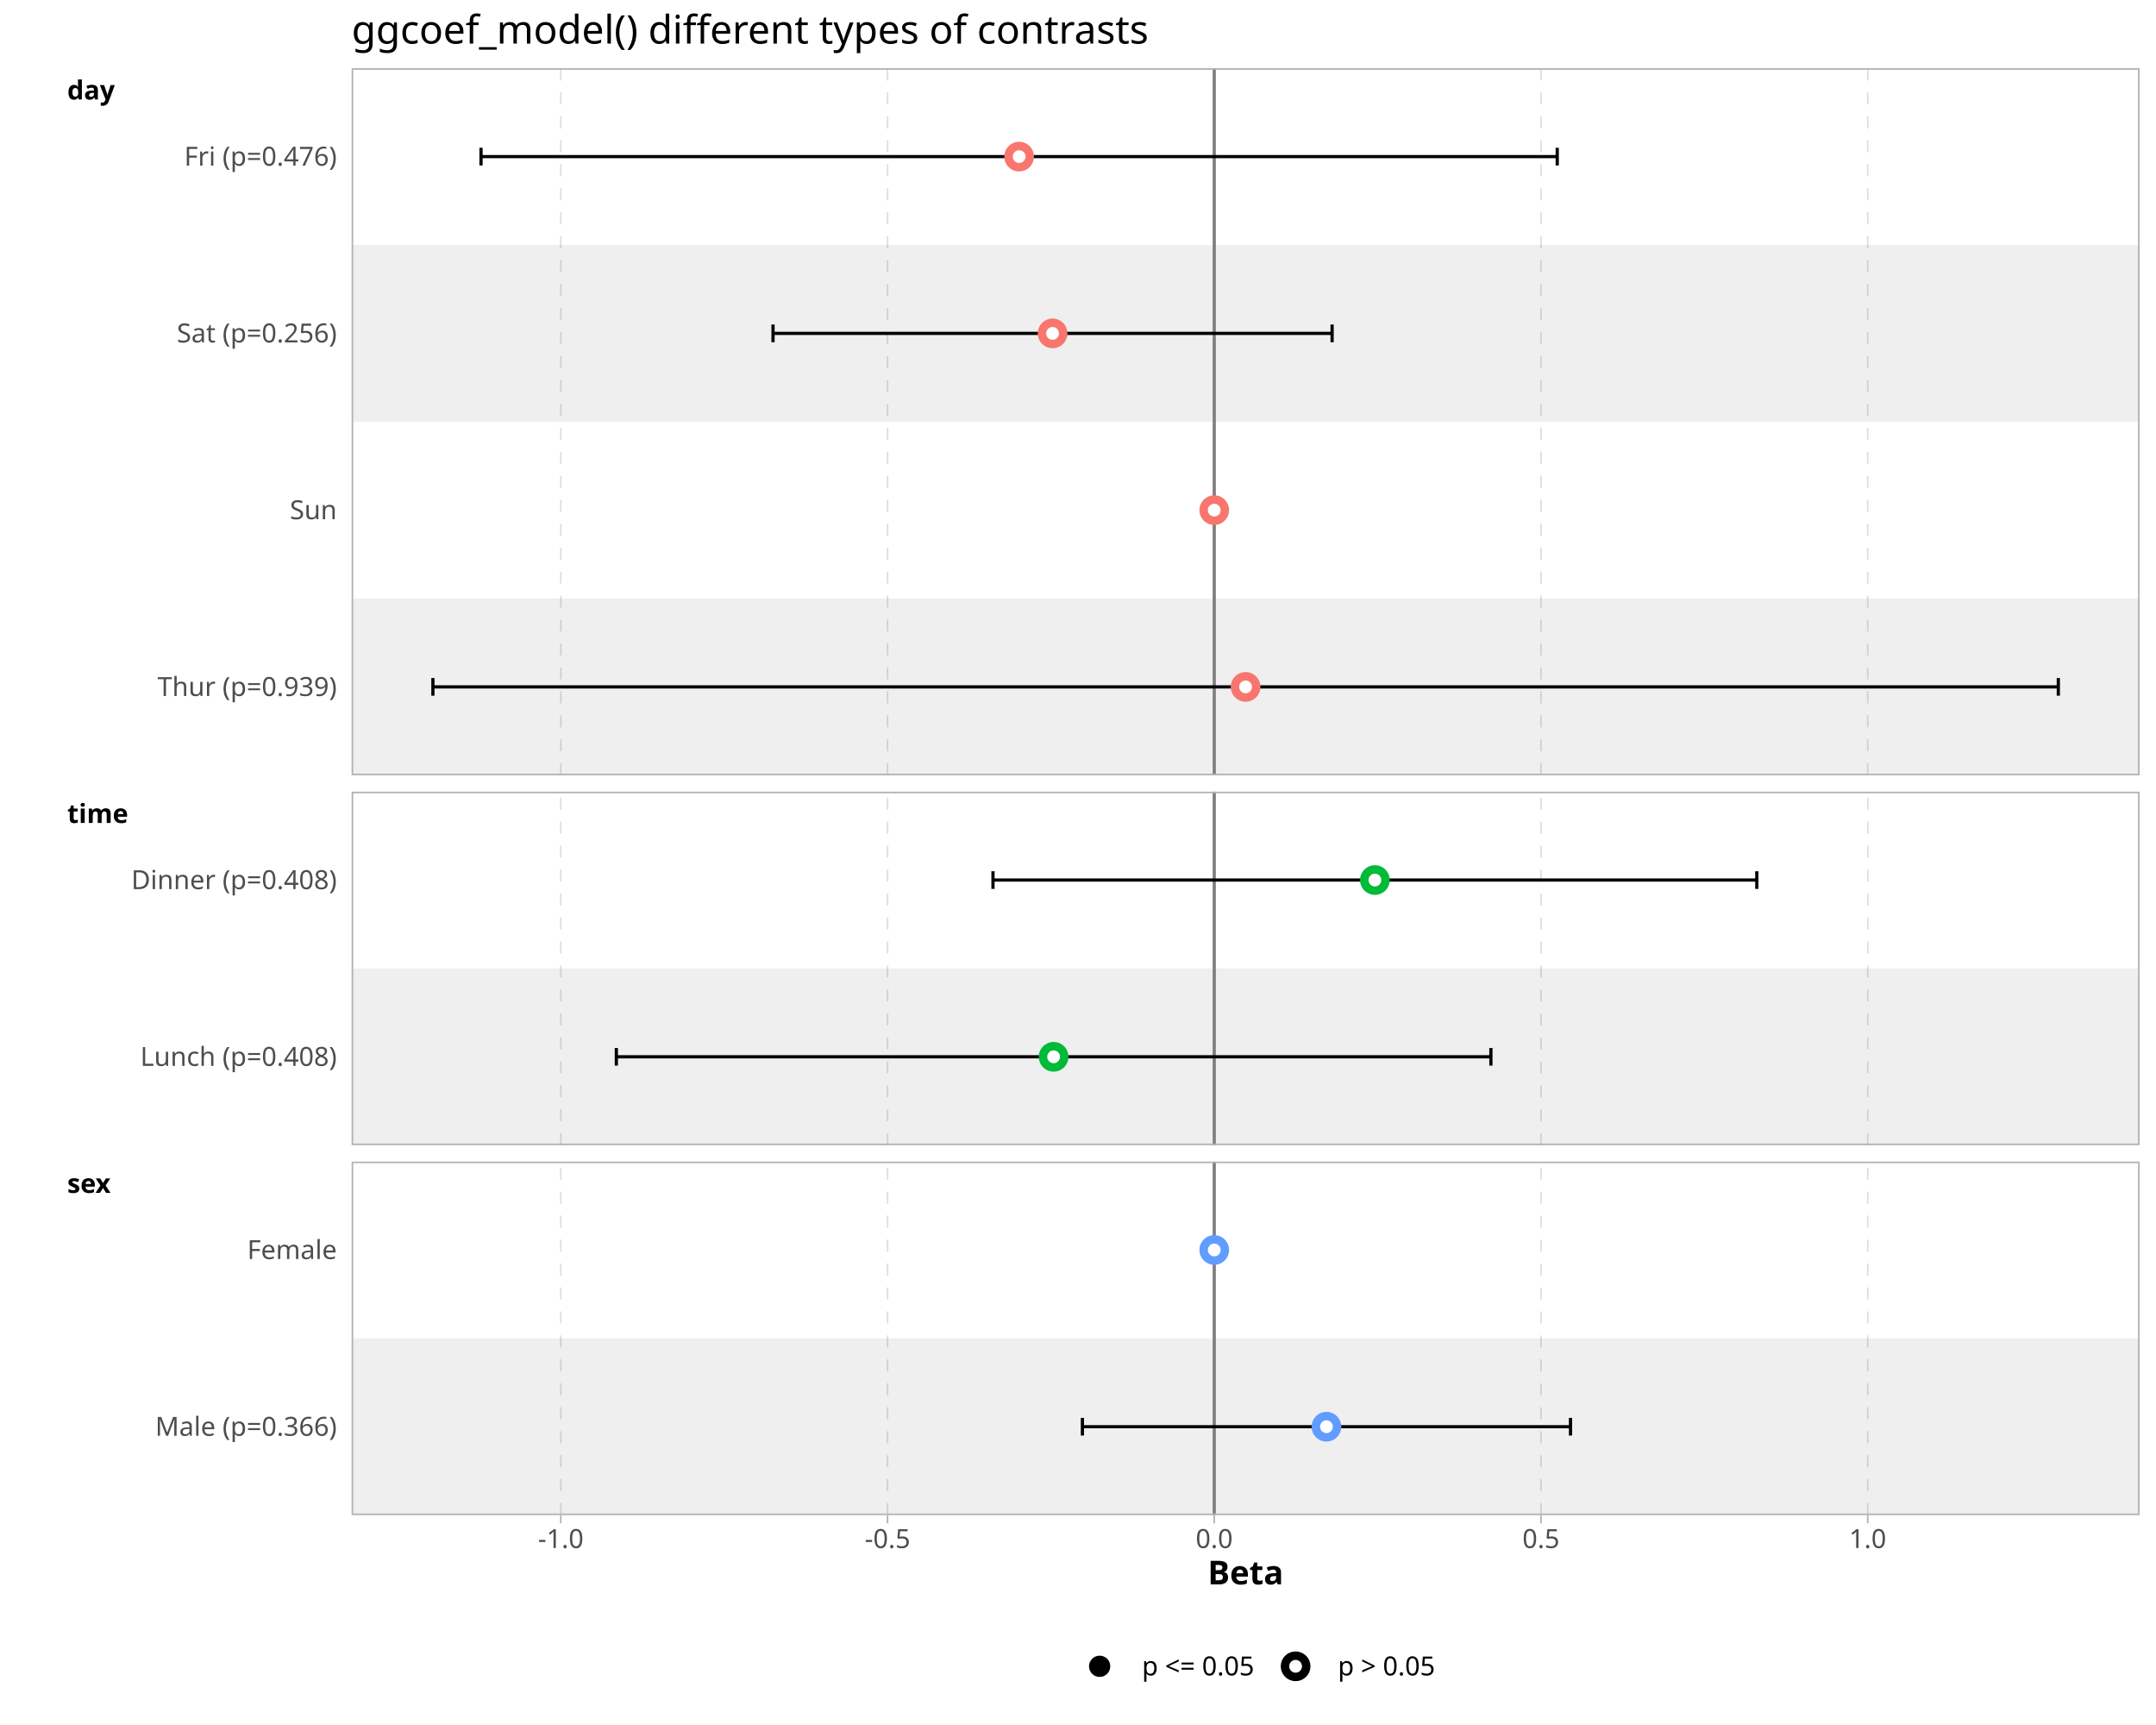
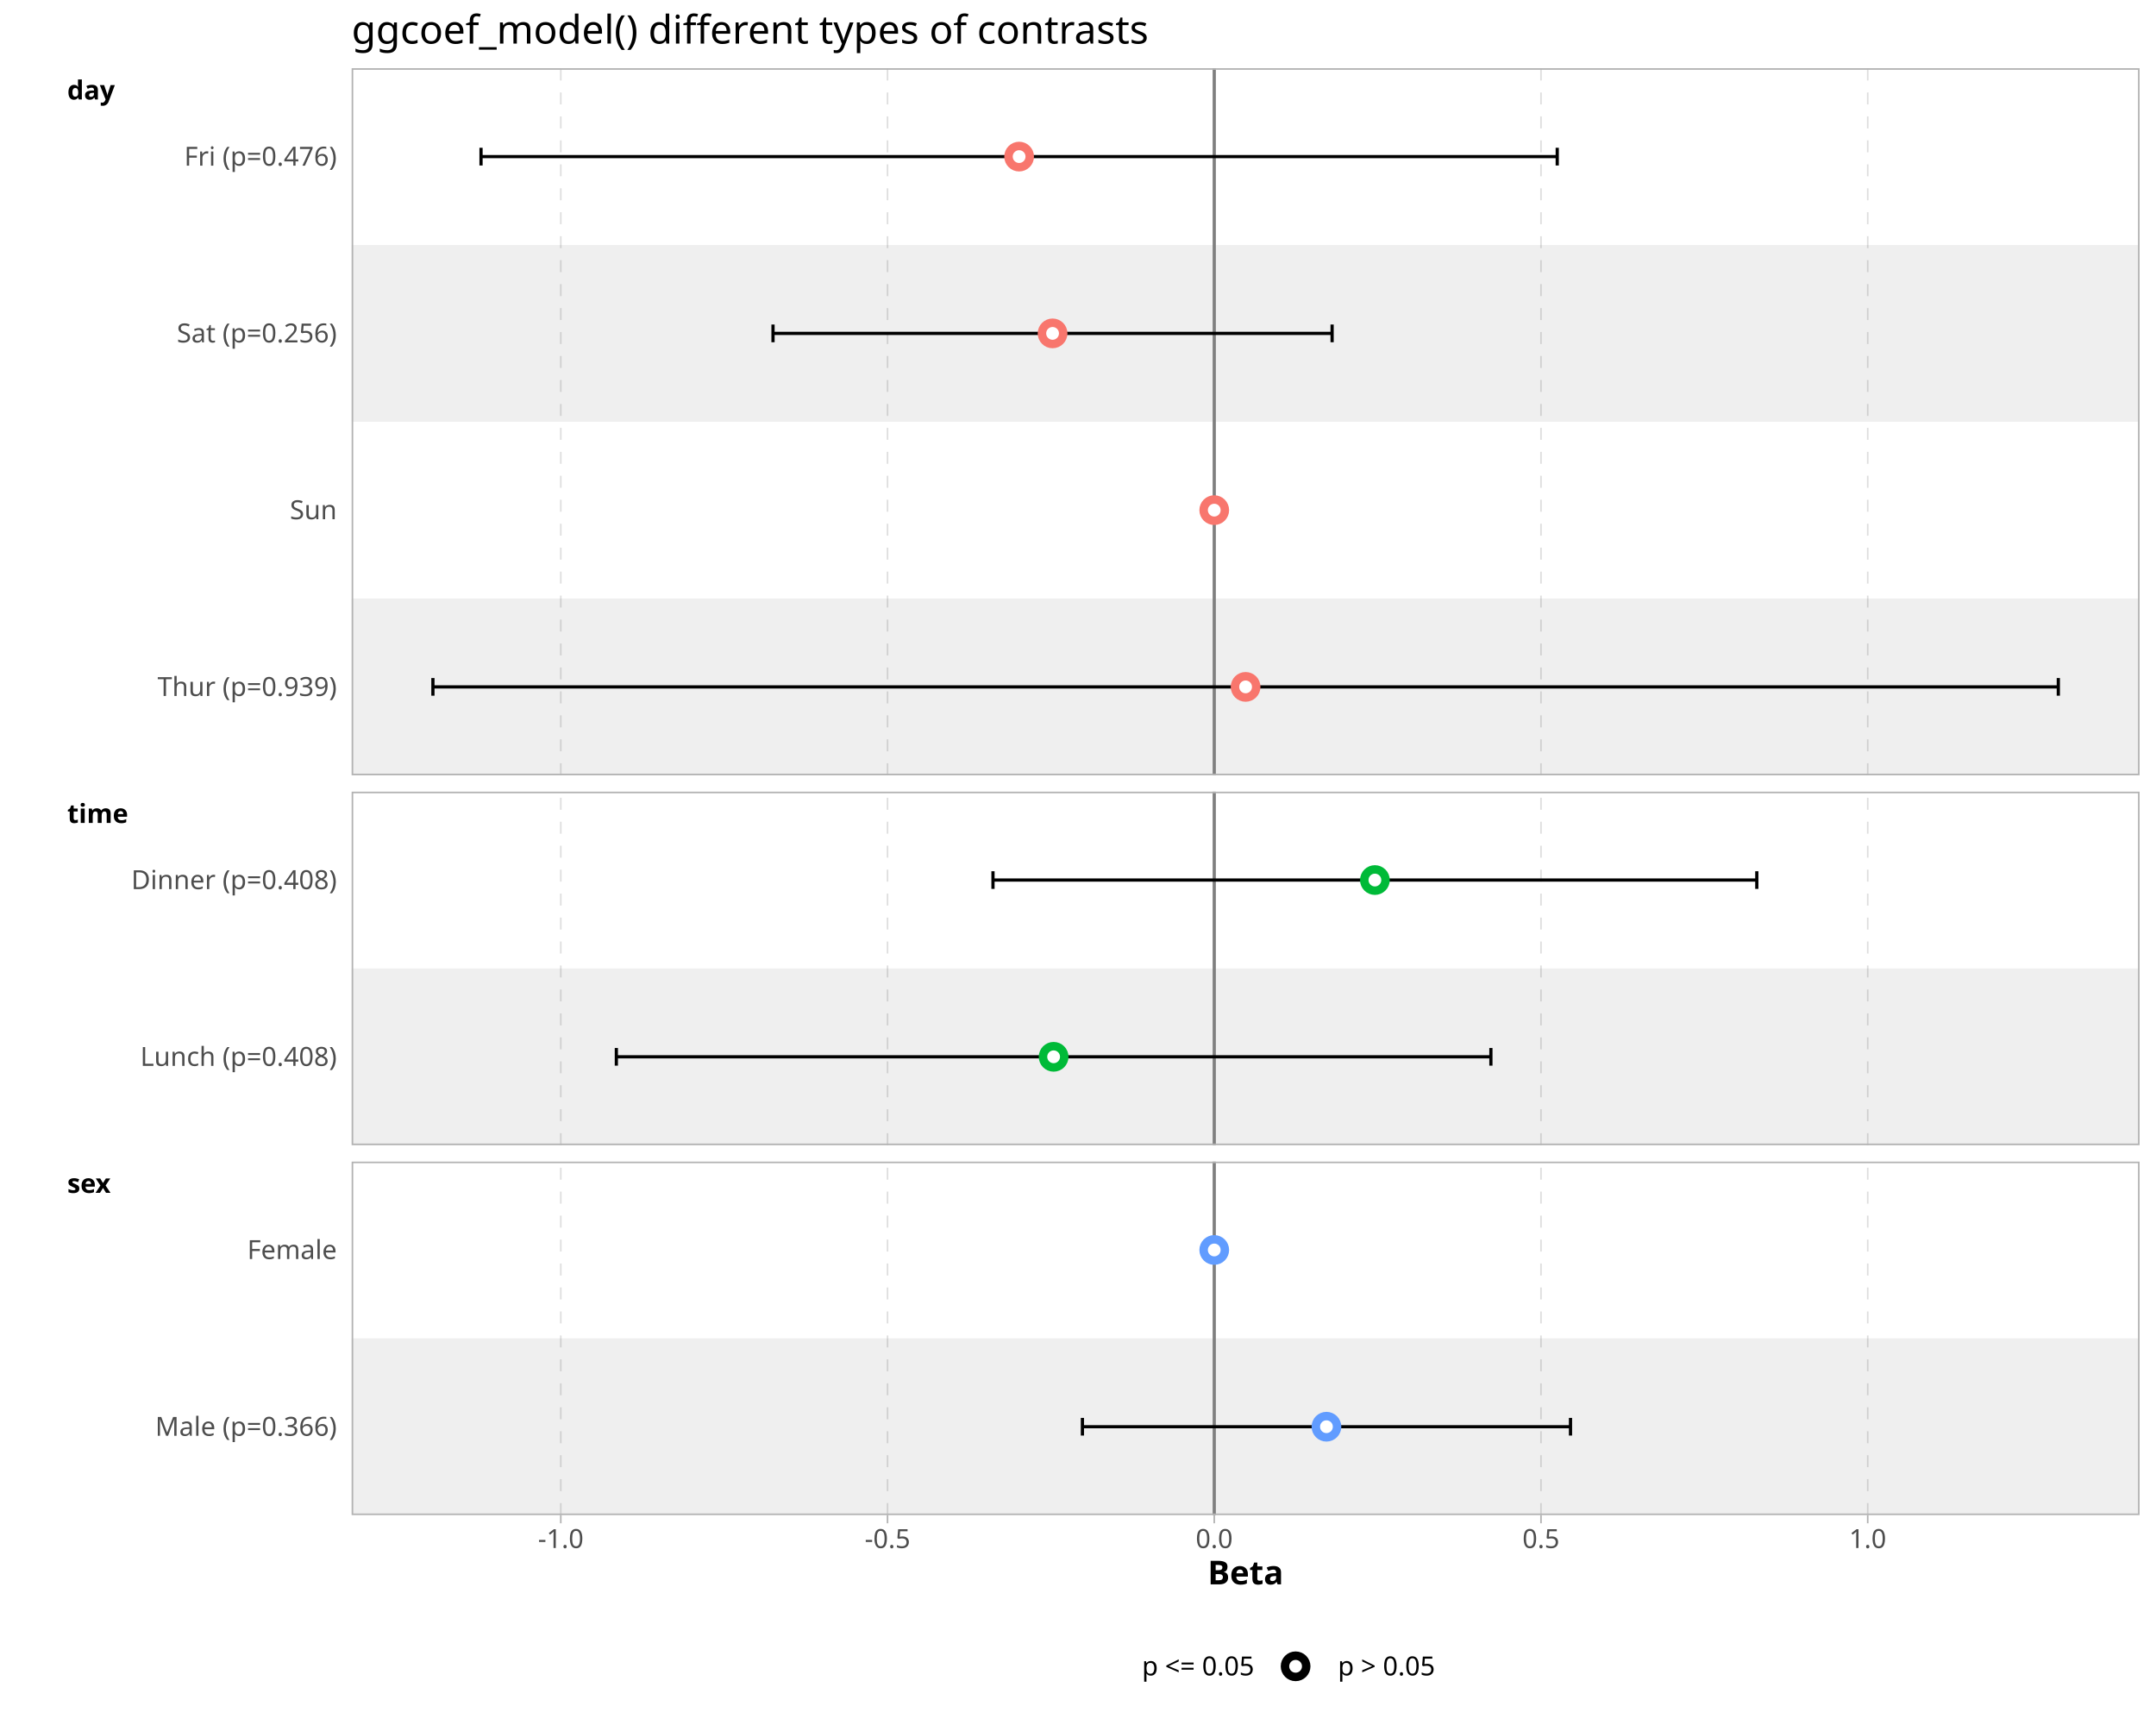
<svg xmlns="http://www.w3.org/2000/svg" class="svglite" data-engine-version="2.0" width="720.00pt" height="576.00pt" viewBox="0 0 720.00 576.00">
  <defs>
    <style type="text/css">
    .svglite line, .svglite polyline, .svglite polygon, .svglite path, .svglite rect, .svglite circle {
      fill: none;
      stroke: #000000;
      stroke-linecap: round;
      stroke-linejoin: round;
      stroke-miterlimit: 10.00;
    }
  </style>
  </defs>
  <rect width="100%" height="100%" style="stroke: none; fill: #FFFFFF;" />
  <defs>
    <clipPath id="cpMC4wMHw3MjAuMDB8MC4wMHw1NzYuMDA=">
      <rect x="0.00" y="0.00" width="720.00" height="576.00" />
    </clipPath>
  </defs>
  <g clip-path="url(#cpMC4wMHw3MjAuMDB8MC4wMHw1NzYuMDA=)">
    <rect x="0.00" y="0.00" width="720.00" height="576.00" style="stroke-width: 1.07; stroke: #FFFFFF; fill: #FFFFFF;" />
  </g>
  <defs>
    <clipPath id="cpMTE3LjQzfDcxNC41MnwyMi43OHwyNTguODc=">
      <rect x="117.43" y="22.78" width="597.09" height="236.09" />
    </clipPath>
  </defs>
  <g clip-path="url(#cpMTE3LjQzfDcxNC41MnwyMi43OHwyNTguODc=)">
    <rect x="117.43" y="22.78" width="597.09" height="236.09" style="stroke-width: 1.07; stroke: none; fill: #FFFFFF;" />
    <polyline points="187.28,258.87 187.28,22.78 " style="stroke-width: 0.53; stroke: #DEDEDE; stroke-dasharray: 4.00,4.00; stroke-linecap: butt;" />
    <polyline points="296.39,258.87 296.39,22.78 " style="stroke-width: 0.53; stroke: #DEDEDE; stroke-dasharray: 4.00,4.00; stroke-linecap: butt;" />
    <polyline points="405.50,258.87 405.50,22.78 " style="stroke-width: 0.53; stroke: #DEDEDE; stroke-dasharray: 4.00,4.00; stroke-linecap: butt;" />
    <polyline points="514.62,258.87 514.62,22.78 " style="stroke-width: 0.53; stroke: #DEDEDE; stroke-dasharray: 4.00,4.00; stroke-linecap: butt;" />
    <polyline points="623.73,258.87 623.73,22.78 " style="stroke-width: 0.53; stroke: #DEDEDE; stroke-dasharray: 4.00,4.00; stroke-linecap: butt;" />
    <rect x="117.43" y="199.85" width="597.09" height="59.02" style="stroke-width: 1.07; stroke: none; stroke-linecap: butt; stroke-linejoin: miter; fill: #111111; fill-opacity: 0.067;" />
    <rect x="117.43" y="140.83" width="597.09" height="59.02" style="stroke-width: 1.07; stroke: none; stroke-linecap: butt; stroke-linejoin: miter;" />
    <rect x="117.43" y="81.81" width="597.09" height="59.02" style="stroke-width: 1.07; stroke: none; stroke-linecap: butt; stroke-linejoin: miter; fill: #111111; fill-opacity: 0.067;" />
    <rect x="117.43" y="22.78" width="597.09" height="59.02" style="stroke-width: 1.07; stroke: none; stroke-linecap: butt; stroke-linejoin: miter;" />
    <line x1="405.50" y1="258.87" x2="405.50" y2="22.78" style="stroke-width: 1.07; stroke: #7F7F7F; stroke-linecap: butt;" />
    <polyline points="520.04,55.25 520.04,49.34 " style="stroke-width: 1.07; stroke-linecap: butt;" />
    <polyline points="520.04,52.29 160.64,52.29 " style="stroke-width: 1.07; stroke-linecap: butt;" />
    <polyline points="160.64,55.25 160.64,49.34 " style="stroke-width: 1.07; stroke-linecap: butt;" />
    <polyline points="444.86,114.27 444.86,108.36 " style="stroke-width: 1.07; stroke-linecap: butt;" />
    <polyline points="444.86,111.32 258.15,111.32 " style="stroke-width: 1.07; stroke-linecap: butt;" />
    <polyline points="258.15,114.27 258.15,108.36 " style="stroke-width: 1.07; stroke-linecap: butt;" />
    <polyline points="687.38,232.31 687.38,226.41 " style="stroke-width: 1.07; stroke-linecap: butt;" />
    <polyline points="687.38,229.36 144.57,229.36 " style="stroke-width: 1.07; stroke-linecap: butt;" />
    <polyline points="144.57,232.31 144.57,226.41 " style="stroke-width: 1.07; stroke-linecap: butt;" />
    <circle cx="340.34" cy="52.29" r="3.55" style="stroke-width: 2.83; stroke: #F8766D; fill: #FFFFFF;" />
    <circle cx="351.51" cy="111.32" r="3.55" style="stroke-width: 2.83; stroke: #F8766D; fill: #FFFFFF;" />
    <circle cx="405.50" cy="170.34" r="3.55" style="stroke-width: 2.83; stroke: #F8766D; fill: #FFFFFF;" />
    <circle cx="415.97" cy="229.36" r="3.55" style="stroke-width: 2.83; stroke: #F8766D; fill: #FFFFFF;" />
    <rect x="117.43" y="22.78" width="597.09" height="236.09" style="stroke-width: 1.07; stroke: #B3B3B3;" />
  </g>
  <g clip-path="url(#cpMC4wMHw3MjAuMDB8MC4wMHw1NzYuMDA=)">
</g>
  <defs>
    <clipPath id="cpMTE3LjQzfDcxNC41MnwyNjQuMzV8MzgyLjM5">
      <rect x="117.43" y="264.35" width="597.09" height="118.04" />
    </clipPath>
  </defs>
  <g clip-path="url(#cpMTE3LjQzfDcxNC41MnwyNjQuMzV8MzgyLjM5)">
    <rect x="117.43" y="264.35" width="597.09" height="118.04" style="stroke-width: 1.07; stroke: none; fill: #FFFFFF;" />
    <polyline points="187.28,382.39 187.28,264.35 " style="stroke-width: 0.53; stroke: #DEDEDE; stroke-dasharray: 4.00,4.00; stroke-linecap: butt;" />
    <polyline points="296.39,382.39 296.39,264.35 " style="stroke-width: 0.53; stroke: #DEDEDE; stroke-dasharray: 4.00,4.00; stroke-linecap: butt;" />
    <polyline points="405.50,382.39 405.50,264.35 " style="stroke-width: 0.53; stroke: #DEDEDE; stroke-dasharray: 4.00,4.00; stroke-linecap: butt;" />
    <polyline points="514.62,382.39 514.62,264.35 " style="stroke-width: 0.53; stroke: #DEDEDE; stroke-dasharray: 4.00,4.00; stroke-linecap: butt;" />
    <polyline points="623.73,382.39 623.73,264.35 " style="stroke-width: 0.53; stroke: #DEDEDE; stroke-dasharray: 4.00,4.00; stroke-linecap: butt;" />
    <rect x="117.43" y="323.37" width="597.09" height="59.02" style="stroke-width: 1.07; stroke: none; stroke-linecap: butt; stroke-linejoin: miter; fill: #111111; fill-opacity: 0.067;" />
    <rect x="117.43" y="264.35" width="597.09" height="59.02" style="stroke-width: 1.07; stroke: none; stroke-linecap: butt; stroke-linejoin: miter;" />
    <line x1="405.50" y1="382.39" x2="405.50" y2="264.35" style="stroke-width: 1.07; stroke: #7F7F7F; stroke-linecap: butt;" />
    <polyline points="586.69,296.81 586.69,290.91 " style="stroke-width: 1.07; stroke-linecap: butt;" />
    <polyline points="586.69,293.86 331.61,293.86 " style="stroke-width: 1.07; stroke-linecap: butt;" />
    <polyline points="331.61,296.81 331.61,290.91 " style="stroke-width: 1.07; stroke-linecap: butt;" />
    <polyline points="497.89,355.83 497.89,349.93 " style="stroke-width: 1.07; stroke-linecap: butt;" />
    <polyline points="497.89,352.88 205.83,352.88 " style="stroke-width: 1.07; stroke-linecap: butt;" />
    <polyline points="205.83,355.83 205.83,349.93 " style="stroke-width: 1.07; stroke-linecap: butt;" />
    <circle cx="459.15" cy="293.86" r="3.55" style="stroke-width: 2.83; stroke: #00BA38; fill: #FFFFFF;" />
    <circle cx="351.86" cy="352.88" r="3.55" style="stroke-width: 2.83; stroke: #00BA38; fill: #FFFFFF;" />
    <rect x="117.43" y="264.35" width="597.09" height="118.04" style="stroke-width: 1.07; stroke: #B3B3B3;" />
  </g>
  <g clip-path="url(#cpMC4wMHw3MjAuMDB8MC4wMHw1NzYuMDA=)">
</g>
  <defs>
    <clipPath id="cpMTE3LjQzfDcxNC41MnwzODcuODd8NTA1Ljkx">
      <rect x="117.43" y="387.87" width="597.09" height="118.04" />
    </clipPath>
  </defs>
  <g clip-path="url(#cpMTE3LjQzfDcxNC41MnwzODcuODd8NTA1Ljkx)">
    <rect x="117.43" y="387.87" width="597.09" height="118.04" style="stroke-width: 1.07; stroke: none; fill: #FFFFFF;" />
    <polyline points="187.28,505.91 187.28,387.87 " style="stroke-width: 0.53; stroke: #DEDEDE; stroke-dasharray: 4.00,4.00; stroke-linecap: butt;" />
    <polyline points="296.39,505.91 296.39,387.87 " style="stroke-width: 0.53; stroke: #DEDEDE; stroke-dasharray: 4.00,4.00; stroke-linecap: butt;" />
    <polyline points="405.50,505.91 405.50,387.87 " style="stroke-width: 0.53; stroke: #DEDEDE; stroke-dasharray: 4.00,4.00; stroke-linecap: butt;" />
    <polyline points="514.62,505.91 514.62,387.87 " style="stroke-width: 0.53; stroke: #DEDEDE; stroke-dasharray: 4.00,4.00; stroke-linecap: butt;" />
    <polyline points="623.73,505.91 623.73,387.87 " style="stroke-width: 0.53; stroke: #DEDEDE; stroke-dasharray: 4.00,4.00; stroke-linecap: butt;" />
    <rect x="117.43" y="446.89" width="597.09" height="59.02" style="stroke-width: 1.07; stroke: none; stroke-linecap: butt; stroke-linejoin: miter; fill: #111111; fill-opacity: 0.067;" />
    <rect x="117.43" y="387.87" width="597.09" height="59.02" style="stroke-width: 1.07; stroke: none; stroke-linecap: butt; stroke-linejoin: miter;" />
    <line x1="405.50" y1="505.91" x2="405.50" y2="387.87" style="stroke-width: 1.07; stroke: #7F7F7F; stroke-linecap: butt;" />
    <polyline points="524.47,479.35 524.47,473.45 " style="stroke-width: 1.07; stroke-linecap: butt;" />
    <polyline points="524.47,476.40 361.47,476.40 " style="stroke-width: 1.07; stroke-linecap: butt;" />
    <polyline points="361.47,479.35 361.47,473.45 " style="stroke-width: 1.07; stroke-linecap: butt;" />
    <circle cx="405.50" cy="417.38" r="3.55" style="stroke-width: 2.83; stroke: #619CFF; fill: #FFFFFF;" />
    <circle cx="442.97" cy="476.40" r="3.55" style="stroke-width: 2.83; stroke: #619CFF; fill: #FFFFFF;" />
    <rect x="117.43" y="387.87" width="597.09" height="118.04" style="stroke-width: 1.07; stroke: #B3B3B3;" />
  </g>
  <g clip-path="url(#cpMC4wMHw3MjAuMDB8MC4wMHw1NzYuMDA=)">
</g>
  <defs>
    <clipPath id="cpMTguMDd8NDMuNDd8MjIuNzh8MjU4Ljg3">
      <rect x="18.07" y="22.78" width="25.39" height="236.09" />
    </clipPath>
  </defs>
  <g clip-path="url(#cpMTguMDd8NDMuNDd8MjIuNzh8MjU4Ljg3)">
    <text x="22.46" y="33.22" style="font-size: 8.80px; font-weight: bold; font-family: sans;" textLength="14.19px" lengthAdjust="spacingAndGlyphs">day</text>
  </g>
  <g clip-path="url(#cpMC4wMHw3MjAuMDB8MC4wMHw1NzYuMDA=)">
</g>
  <defs>
    <clipPath id="cpMTguMDd8NDMuNDd8MjY0LjM1fDM4Mi4zOQ==">
      <rect x="18.07" y="264.35" width="25.39" height="118.04" />
    </clipPath>
  </defs>
  <g clip-path="url(#cpMTguMDd8NDMuNDd8MjY0LjM1fDM4Mi4zOQ==)">
    <text x="22.46" y="274.79" style="font-size: 8.80px; font-weight: bold; font-family: sans;" textLength="16.63px" lengthAdjust="spacingAndGlyphs">time</text>
  </g>
  <g clip-path="url(#cpMC4wMHw3MjAuMDB8MC4wMHw1NzYuMDA=)">
</g>
  <defs>
    <clipPath id="cpMTguMDd8NDMuNDd8Mzg3Ljg3fDUwNS45MQ==">
      <rect x="18.07" y="387.87" width="25.39" height="118.04" />
    </clipPath>
  </defs>
  <g clip-path="url(#cpMTguMDd8NDMuNDd8Mzg3Ljg3fDUwNS45MQ==)">
    <text x="22.46" y="398.31" style="font-size: 8.80px; font-weight: bold; font-family: sans;" textLength="13.70px" lengthAdjust="spacingAndGlyphs">sex</text>
  </g>
  <g clip-path="url(#cpMC4wMHw3MjAuMDB8MC4wMHw1NzYuMDA=)">
    <polyline points="187.28,508.65 187.28,505.91 " style="stroke-width: 0.53; stroke: #B3B3B3; stroke-linecap: butt;" />
    <polyline points="296.39,508.65 296.39,505.91 " style="stroke-width: 0.53; stroke: #B3B3B3; stroke-linecap: butt;" />
    <polyline points="405.50,508.65 405.50,505.91 " style="stroke-width: 0.53; stroke: #B3B3B3; stroke-linecap: butt;" />
    <polyline points="514.62,508.65 514.62,505.91 " style="stroke-width: 0.53; stroke: #B3B3B3; stroke-linecap: butt;" />
    <polyline points="623.73,508.65 623.73,505.91 " style="stroke-width: 0.53; stroke: #B3B3B3; stroke-linecap: butt;" />
    <text x="187.28" y="516.90" text-anchor="middle" style="font-size: 8.80px; fill: #4D4D4D; font-family: sans;" textLength="15.16px" lengthAdjust="spacingAndGlyphs">-1.0</text>
    <text x="296.39" y="516.90" text-anchor="middle" style="font-size: 8.80px; fill: #4D4D4D; font-family: sans;" textLength="15.16px" lengthAdjust="spacingAndGlyphs">-0.5</text>
    <text x="405.50" y="516.90" text-anchor="middle" style="font-size: 8.80px; fill: #4D4D4D; font-family: sans;" textLength="12.23px" lengthAdjust="spacingAndGlyphs">0.0</text>
    <text x="514.62" y="516.90" text-anchor="middle" style="font-size: 8.80px; fill: #4D4D4D; font-family: sans;" textLength="12.23px" lengthAdjust="spacingAndGlyphs">0.5</text>
    <text x="623.73" y="516.90" text-anchor="middle" style="font-size: 8.80px; fill: #4D4D4D; font-family: sans;" textLength="12.23px" lengthAdjust="spacingAndGlyphs">1.0</text>
    <text x="112.50" y="232.39" text-anchor="end" style="font-size: 8.80px; fill: #4D4D4D; font-family: sans;" textLength="58.46px" lengthAdjust="spacingAndGlyphs">Thur (p=0.939)</text>
    <text x="112.50" y="173.37" text-anchor="end" style="font-size: 8.80px; fill: #4D4D4D; font-family: sans;" textLength="15.66px" lengthAdjust="spacingAndGlyphs">Sun</text>
    <text x="112.50" y="114.34" text-anchor="end" style="font-size: 8.80px; fill: #4D4D4D; font-family: sans;" textLength="53.58px" lengthAdjust="spacingAndGlyphs">Sat (p=0.256)</text>
    <text x="112.50" y="55.32" text-anchor="end" style="font-size: 8.80px; fill: #4D4D4D; font-family: sans;" textLength="50.62px" lengthAdjust="spacingAndGlyphs">Fri (p=0.476)</text>
    <text x="112.50" y="355.91" text-anchor="end" style="font-size: 8.80px; fill: #4D4D4D; font-family: sans;" textLength="64.35px" lengthAdjust="spacingAndGlyphs">Lunch (p=0.408)</text>
    <text x="112.50" y="296.89" text-anchor="end" style="font-size: 8.80px; fill: #4D4D4D; font-family: sans;" textLength="66.29px" lengthAdjust="spacingAndGlyphs">Dinner (p=0.408)</text>
    <text x="112.50" y="479.43" text-anchor="end" style="font-size: 8.80px; fill: #4D4D4D; font-family: sans;" textLength="59.44px" lengthAdjust="spacingAndGlyphs">Male (p=0.366)</text>
    <text x="112.50" y="420.41" text-anchor="end" style="font-size: 8.80px; fill: #4D4D4D; font-family: sans;" textLength="29.35px" lengthAdjust="spacingAndGlyphs">Female</text>
    <text x="415.97" y="529.04" text-anchor="middle" style="font-size: 11.00px; font-weight: bold; font-family: sans;" textLength="22.63px" lengthAdjust="spacingAndGlyphs">Beta</text>
    <rect x="347.63" y="542.28" width="136.69" height="28.24" style="stroke-width: 1.07; stroke: none; fill: #FFFFFF;" />
    <rect x="358.59" y="547.76" width="17.28" height="17.28" style="stroke-width: 1.07; stroke: none; fill: #FFFFFF;" />
-     <circle cx="367.23" cy="556.40" r="3.55" style="stroke-width: 2.83; stroke: none; fill: #000000;" />
    <rect x="424.03" y="547.76" width="17.28" height="17.28" style="stroke-width: 1.07; stroke: none; fill: #FFFFFF;" />
    <circle cx="432.67" cy="556.40" r="3.55" style="stroke-width: 2.83; fill: #FFFFFF;" />
    <text x="381.35" y="559.43" style="font-size: 8.80px; font-family: sans;" textLength="37.20px" lengthAdjust="spacingAndGlyphs">p &lt;= 0.05</text>
    <text x="446.78" y="559.43" style="font-size: 8.80px; font-family: sans;" textLength="32.05px" lengthAdjust="spacingAndGlyphs">p &gt; 0.05</text>
    <text x="117.43" y="14.56" style="font-size: 13.20px; font-family: sans;" textLength="250.23px" lengthAdjust="spacingAndGlyphs">ggcoef_model() different types of contrasts</text>
  </g>
</svg>
